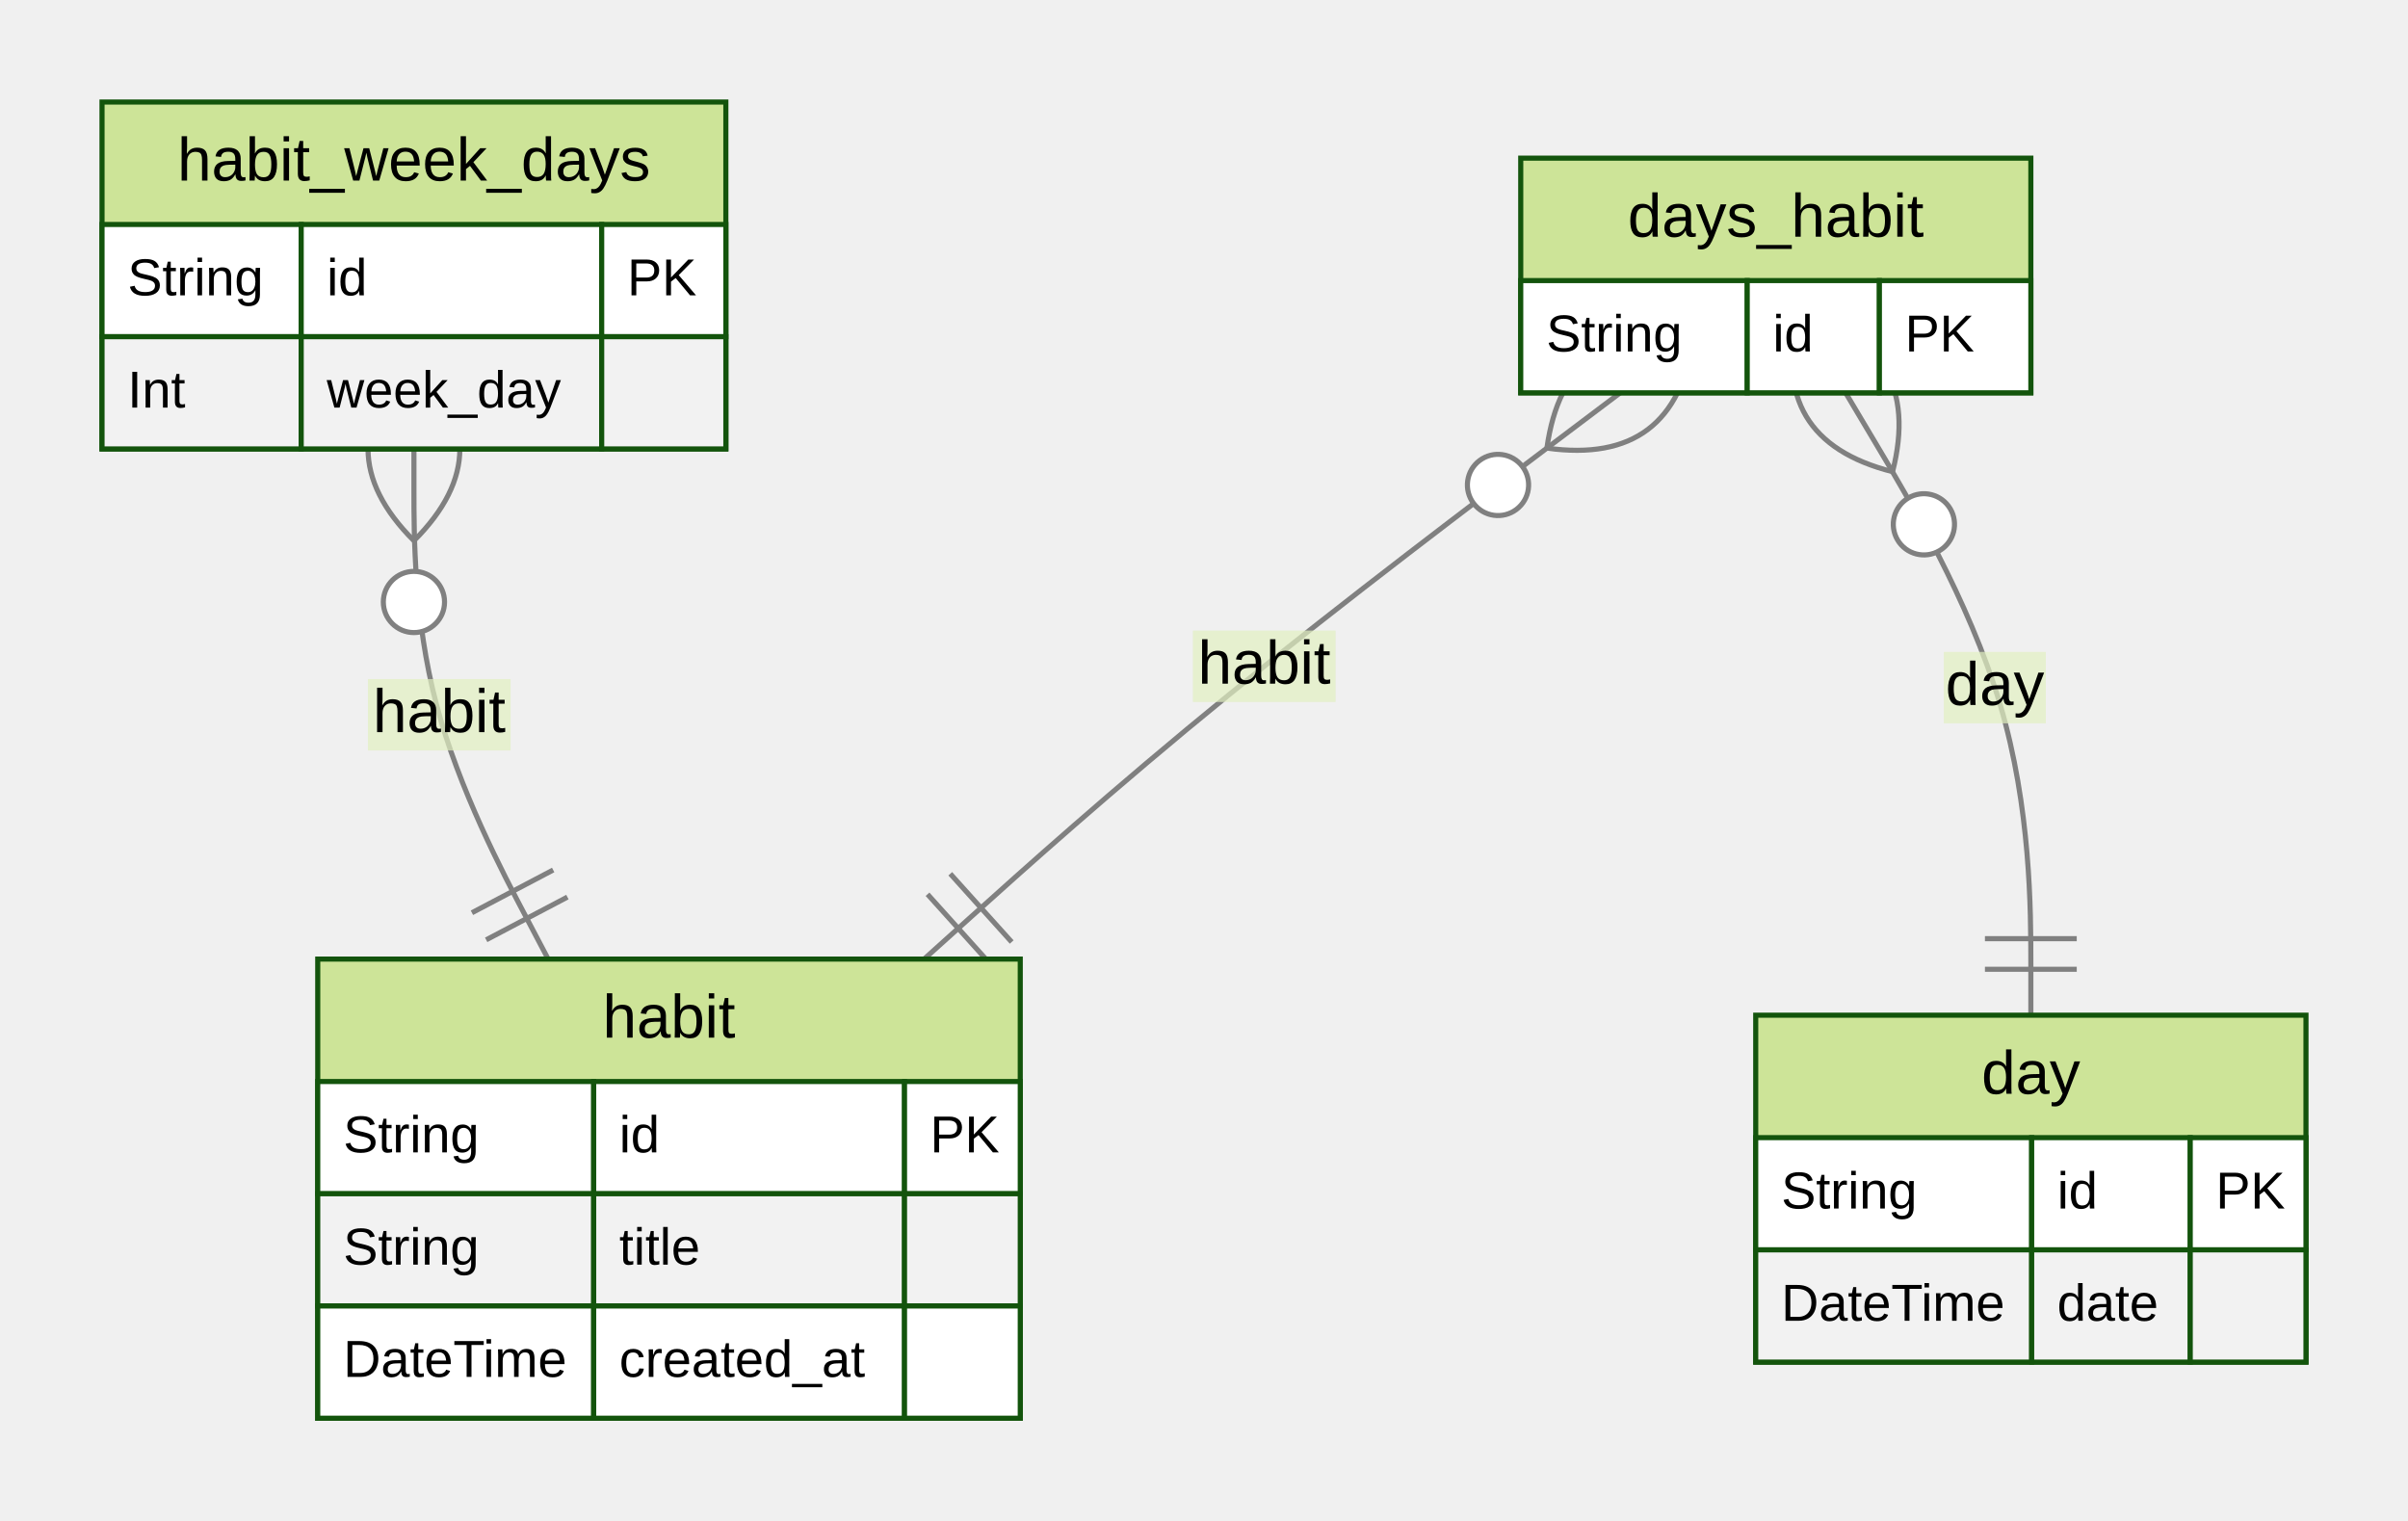
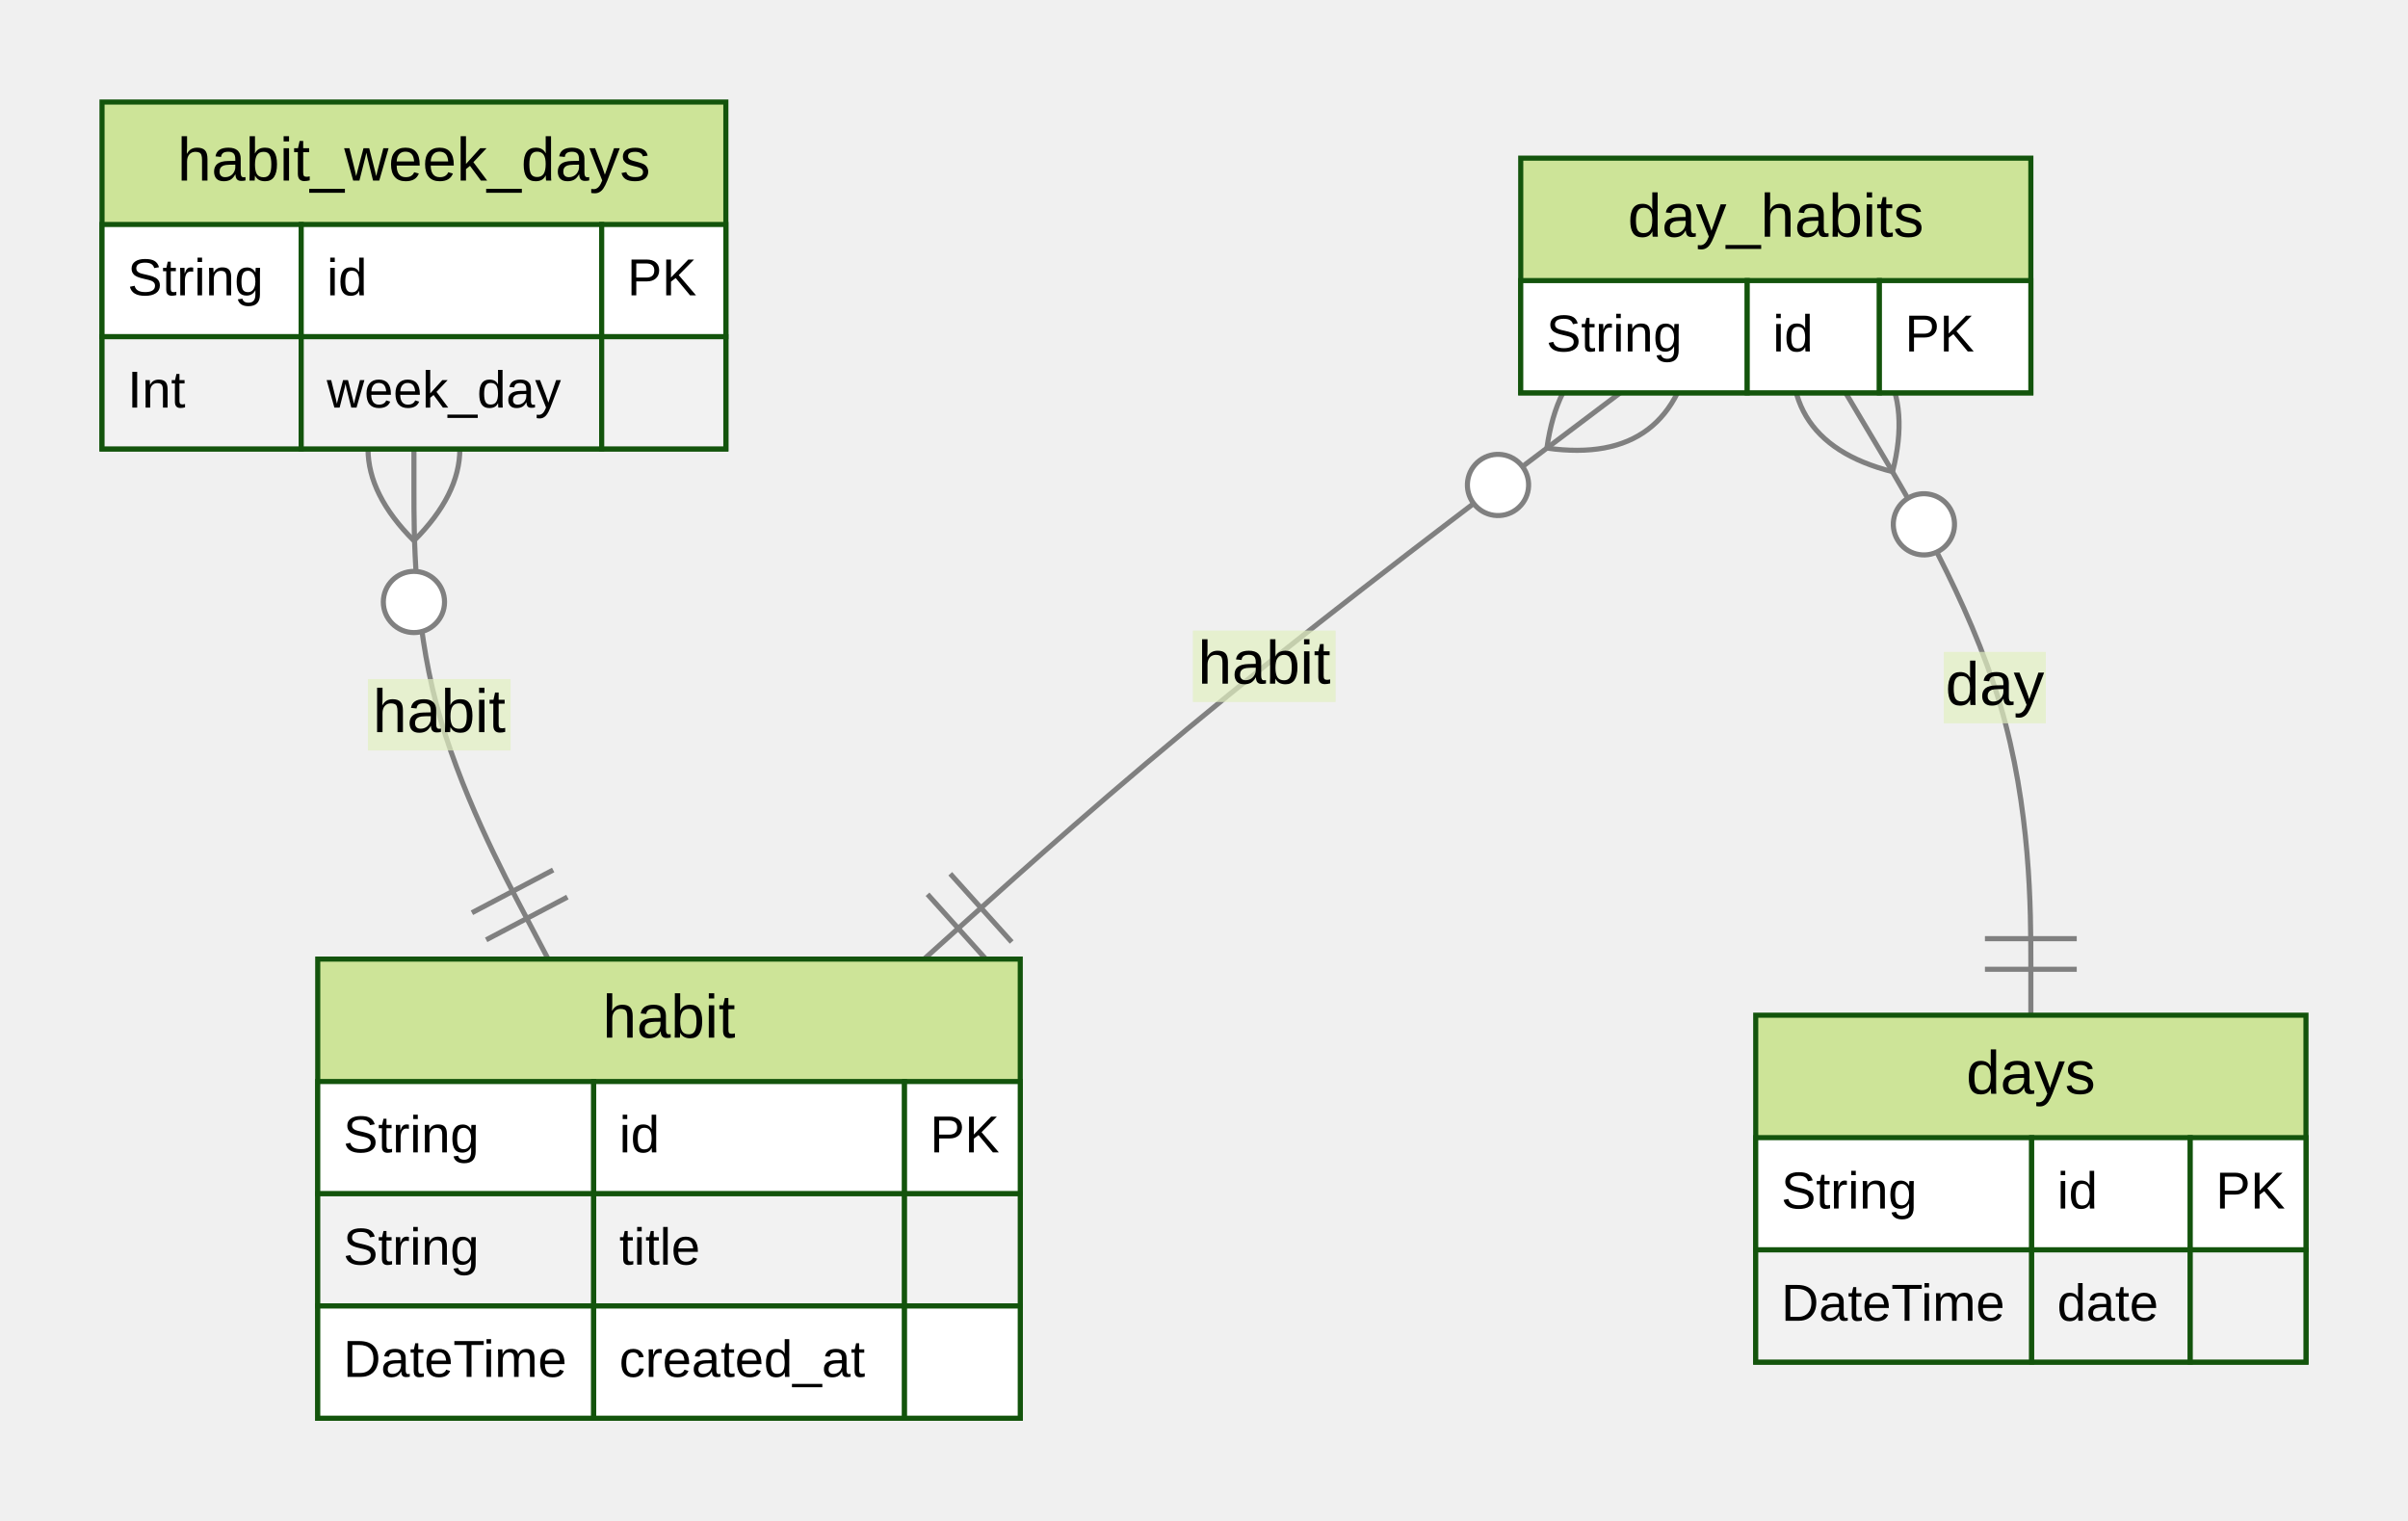
<svg xmlns="http://www.w3.org/2000/svg" aria-roledescription="er" viewBox="0 0 472.051 298" style="max-width: 472.051px; background-color: white;" width="100%" id="mermaid-0">
  <style>#mermaid-0{font-family:"trebuchet ms",verdana,arial,sans-serif;font-size:16px;fill:#000000;}#mermaid-0 .error-icon{fill:#552222;}#mermaid-0 .error-text{fill:#552222;stroke:#552222;}#mermaid-0 .edge-thickness-normal{stroke-width:2px;}#mermaid-0 .edge-thickness-thick{stroke-width:3.5px;}#mermaid-0 .edge-pattern-solid{stroke-dasharray:0;}#mermaid-0 .edge-pattern-dashed{stroke-dasharray:3;}#mermaid-0 .edge-pattern-dotted{stroke-dasharray:2;}#mermaid-0 .marker{fill:#000000;stroke:#000000;}#mermaid-0 .marker.cross{stroke:#000000;}#mermaid-0 svg{font-family:"trebuchet ms",verdana,arial,sans-serif;font-size:16px;}#mermaid-0 .entityBox{fill:#cde498;stroke:#13540c;}#mermaid-0 .attributeBoxOdd{fill:#ffffff;stroke:#13540c;}#mermaid-0 .attributeBoxEven{fill:#f2f2f2;stroke:#13540c;}#mermaid-0 .relationshipLabelBox{fill:hsl(78.158, 58.462%, 84.51%);opacity:0.7;background-color:hsl(78.158, 58.462%, 84.51%);}#mermaid-0 .relationshipLabelBox rect{opacity:0.5;}#mermaid-0 .relationshipLine{stroke:#000000;}#mermaid-0 .entityTitleText{text-anchor:middle;font-size:18px;fill:#000000;}#mermaid-0 :root{--mermaid-font-family:"trebuchet ms",verdana,arial,sans-serif;}</style>
  <g />
  <defs>
    <marker orient="auto" markerHeight="18" markerWidth="18" refY="9" refX="0" id="ONLY_ONE_START">
      <path d="M9,0 L9,18 M15,0 L15,18" fill="none" stroke="gray" />
    </marker>
  </defs>
  <defs>
    <marker orient="auto" markerHeight="18" markerWidth="18" refY="9" refX="18" id="ONLY_ONE_END">
      <path d="M3,0 L3,18 M9,0 L9,18" fill="none" stroke="gray" />
    </marker>
  </defs>
  <defs>
    <marker orient="auto" markerHeight="18" markerWidth="30" refY="9" refX="0" id="ZERO_OR_ONE_START">
      <circle r="6" cy="9" cx="21" fill="white" stroke="gray" />
      <path d="M9,0 L9,18" fill="none" stroke="gray" />
    </marker>
  </defs>
  <defs>
    <marker orient="auto" markerHeight="18" markerWidth="30" refY="9" refX="30" id="ZERO_OR_ONE_END">
      <circle r="6" cy="9" cx="9" fill="white" stroke="gray" />
      <path d="M21,0 L21,18" fill="none" stroke="gray" />
    </marker>
  </defs>
  <defs>
    <marker orient="auto" markerHeight="36" markerWidth="45" refY="18" refX="18" id="ONE_OR_MORE_START">
      <path d="M0,18 Q 18,0 36,18 Q 18,36 0,18 M42,9 L42,27" fill="none" stroke="gray" />
    </marker>
  </defs>
  <defs>
    <marker orient="auto" markerHeight="36" markerWidth="45" refY="18" refX="27" id="ONE_OR_MORE_END">
      <path d="M3,9 L3,27 M9,18 Q27,0 45,18 Q27,36 9,18" fill="none" stroke="gray" />
    </marker>
  </defs>
  <defs>
    <marker orient="auto" markerHeight="36" markerWidth="57" refY="18" refX="18" id="ZERO_OR_MORE_START">
      <circle r="6" cy="18" cx="48" fill="white" stroke="gray" />
      <path d="M0,18 Q18,0 36,18 Q18,36 0,18" fill="none" stroke="gray" />
    </marker>
  </defs>
  <defs>
    <marker orient="auto" markerHeight="36" markerWidth="57" refY="18" refX="39" id="ZERO_OR_MORE_END">
      <circle r="6" cy="18" cx="9" fill="white" stroke="gray" />
      <path d="M21,18 Q39,0 57,18 Q39,36 21,18" fill="none" stroke="gray" />
    </marker>
  </defs>
  <path style="stroke: gray; fill: none;" marker-start="url(#ZERO_OR_MORE_START)" marker-end="url(#ONLY_ONE_END)" d="M81.146,88L81.146,96.333C81.146,104.667,81.146,121.333,85.532,138C89.918,154.667,98.69,171.333,103.076,179.667L107.462,188" class="er relationshipLine" />
  <path style="stroke: gray; fill: none;" marker-start="url(#ZERO_OR_MORE_START)" marker-end="url(#ONLY_ONE_END)" d="M361.807,77L367.859,87.167C373.91,97.333,386.013,117.667,392.065,138C398.116,158.333,398.116,178.667,398.116,188.833L398.116,199" class="er relationshipLine" />
  <path style="stroke: gray; fill: none;" marker-start="url(#ZERO_OR_MORE_START)" marker-end="url(#ONLY_ONE_END)" d="M317.615,77L304.132,87.167C290.65,97.333,263.685,117.667,240.941,136.167C218.198,154.667,199.676,171.333,190.416,179.667L181.155,188" class="er relationshipLine" />
-   <g transform="translate(62.28748,188 )" id="entity-habit-cfcc93e3-7ba8-4baf-9dae-04fb31dd11cc">
+   <g transform="translate(62.28748,188 )" id="entity-habit-6a9a54ea-d85a-44c6-9e85-00de2038fea5">
    <rect height="90" width="137.718" y="0" x="0" class="er entityBox" />
-     <text style="dominant-baseline: middle; text-anchor: middle; font-size: 12px;" transform="translate(68.85901,12)" y="0" x="0" id="text-entity-habit-cfcc93e3-7ba8-4baf-9dae-04fb31dd11cc" class="er entityLabel">habit</text>
+     <text style="dominant-baseline: middle; text-anchor: middle; font-size: 12px;" transform="translate(68.85901,12)" y="0" x="0" id="text-entity-habit-6a9a54ea-d85a-44c6-9e85-00de2038fea5" class="er entityLabel">habit</text>
    <rect height="22" width="54.096" y="24" x="0" class="er attributeBoxOdd" />
-     <text style="dominant-baseline: middle; font-size: 10.2px;" transform="translate(5,35)" y="0" x="0" id="text-entity-habit-cfcc93e3-7ba8-4baf-9dae-04fb31dd11cc-attr-1-type" class="er entityLabel">String</text>
+     <text style="dominant-baseline: middle; font-size: 10.2px;" transform="translate(5,35)" y="0" x="0" id="text-entity-habit-6a9a54ea-d85a-44c6-9e85-00de2038fea5-attr-1-type" class="er entityLabel">String</text>
    <rect height="22" width="60.935" y="24" x="54.096" class="er attributeBoxOdd" />
-     <text style="dominant-baseline: middle; font-size: 10.2px;" transform="translate(59.09555,35)" y="0" x="0" id="text-entity-habit-cfcc93e3-7ba8-4baf-9dae-04fb31dd11cc-attr-1-name" class="er entityLabel">id</text>
+     <text style="dominant-baseline: middle; font-size: 10.2px;" transform="translate(59.09555,35)" y="0" x="0" id="text-entity-habit-6a9a54ea-d85a-44c6-9e85-00de2038fea5-attr-1-name" class="er entityLabel">id</text>
    <rect height="22" width="22.688" y="24" x="115.03" class="er attributeBoxOdd" />
-     <text style="dominant-baseline: middle; font-size: 10.2px;" transform="translate(120.0303,35)" y="0" x="0" id="text-entity-habit-cfcc93e3-7ba8-4baf-9dae-04fb31dd11cc-attr-1-key" class="er entityLabel">PK</text>
+     <text style="dominant-baseline: middle; font-size: 10.2px;" transform="translate(120.0303,35)" y="0" x="0" id="text-entity-habit-6a9a54ea-d85a-44c6-9e85-00de2038fea5-attr-1-key" class="er entityLabel">PK</text>
    <rect height="22" width="54.096" y="46" x="0" class="er attributeBoxEven" />
-     <text style="dominant-baseline: middle; font-size: 10.2px;" transform="translate(5,57)" y="0" x="0" id="text-entity-habit-cfcc93e3-7ba8-4baf-9dae-04fb31dd11cc-attr-2-type" class="er entityLabel">String</text>
+     <text style="dominant-baseline: middle; font-size: 10.2px;" transform="translate(5,57)" y="0" x="0" id="text-entity-habit-6a9a54ea-d85a-44c6-9e85-00de2038fea5-attr-2-type" class="er entityLabel">String</text>
    <rect height="22" width="60.935" y="46" x="54.096" class="er attributeBoxEven" />
-     <text style="dominant-baseline: middle; font-size: 10.2px;" transform="translate(59.09555,57)" y="0" x="0" id="text-entity-habit-cfcc93e3-7ba8-4baf-9dae-04fb31dd11cc-attr-2-name" class="er entityLabel">title</text>
+     <text style="dominant-baseline: middle; font-size: 10.2px;" transform="translate(59.09555,57)" y="0" x="0" id="text-entity-habit-6a9a54ea-d85a-44c6-9e85-00de2038fea5-attr-2-name" class="er entityLabel">title</text>
    <rect height="22" width="22.688" y="46" x="115.03" class="er attributeBoxEven" />
-     <text style="dominant-baseline: middle; font-size: 10.2px;" transform="translate(120.0303,57)" y="0" x="0" id="text-entity-habit-cfcc93e3-7ba8-4baf-9dae-04fb31dd11cc-attr-2-key" class="er entityLabel" />
+     <text style="dominant-baseline: middle; font-size: 10.2px;" transform="translate(120.0303,57)" y="0" x="0" id="text-entity-habit-6a9a54ea-d85a-44c6-9e85-00de2038fea5-attr-2-key" class="er entityLabel" />
    <rect height="22" width="54.096" y="68" x="0" class="er attributeBoxOdd" />
-     <text style="dominant-baseline: middle; font-size: 10.2px;" transform="translate(5,79)" y="0" x="0" id="text-entity-habit-cfcc93e3-7ba8-4baf-9dae-04fb31dd11cc-attr-3-type" class="er entityLabel">DateTime</text>
+     <text style="dominant-baseline: middle; font-size: 10.2px;" transform="translate(5,79)" y="0" x="0" id="text-entity-habit-6a9a54ea-d85a-44c6-9e85-00de2038fea5-attr-3-type" class="er entityLabel">DateTime</text>
    <rect height="22" width="60.935" y="68" x="54.096" class="er attributeBoxOdd" />
-     <text style="dominant-baseline: middle; font-size: 10.2px;" transform="translate(59.09555,79)" y="0" x="0" id="text-entity-habit-cfcc93e3-7ba8-4baf-9dae-04fb31dd11cc-attr-3-name" class="er entityLabel">created_at</text>
+     <text style="dominant-baseline: middle; font-size: 10.2px;" transform="translate(59.09555,79)" y="0" x="0" id="text-entity-habit-6a9a54ea-d85a-44c6-9e85-00de2038fea5-attr-3-name" class="er entityLabel">created_at</text>
    <rect height="22" width="22.688" y="68" x="115.03" class="er attributeBoxOdd" />
-     <text style="dominant-baseline: middle; font-size: 10.2px;" transform="translate(120.0303,79)" y="0" x="0" id="text-entity-habit-cfcc93e3-7ba8-4baf-9dae-04fb31dd11cc-attr-3-key" class="er entityLabel" />
+     <text style="dominant-baseline: middle; font-size: 10.2px;" transform="translate(120.0303,79)" y="0" x="0" id="text-entity-habit-6a9a54ea-d85a-44c6-9e85-00de2038fea5-attr-3-key" class="er entityLabel" />
  </g>
-   <g transform="translate(344.182,199 )" id="entity-day-aa028772-fa9e-4a63-893e-702f2fdf4080">
+   <g transform="translate(344.182,199 )" id="entity-days-282d31e9-6720-4424-a042-ccb55b4f6ce0">
    <rect height="68" width="107.869" y="0" x="0" class="er entityBox" />
-     <text style="dominant-baseline: middle; text-anchor: middle; font-size: 12px;" transform="translate(53.93452,12)" y="0" x="0" id="text-entity-day-aa028772-fa9e-4a63-893e-702f2fdf4080" class="er entityLabel">day</text>
+     <text style="dominant-baseline: middle; text-anchor: middle; font-size: 12px;" transform="translate(53.93452,12)" y="0" x="0" id="text-entity-days-282d31e9-6720-4424-a042-ccb55b4f6ce0" class="er entityLabel">days</text>
    <rect height="22" width="54.096" y="24" x="0" class="er attributeBoxOdd" />
-     <text style="dominant-baseline: middle; font-size: 10.2px;" transform="translate(5,35)" y="0" x="0" id="text-entity-day-aa028772-fa9e-4a63-893e-702f2fdf4080-attr-1-type" class="er entityLabel">String</text>
+     <text style="dominant-baseline: middle; font-size: 10.2px;" transform="translate(5,35)" y="0" x="0" id="text-entity-days-282d31e9-6720-4424-a042-ccb55b4f6ce0-attr-1-type" class="er entityLabel">String</text>
    <rect height="22" width="31.086" y="24" x="54.096" class="er attributeBoxOdd" />
-     <text style="dominant-baseline: middle; font-size: 10.2px;" transform="translate(59.09555,35)" y="0" x="0" id="text-entity-day-aa028772-fa9e-4a63-893e-702f2fdf4080-attr-1-name" class="er entityLabel">id</text>
+     <text style="dominant-baseline: middle; font-size: 10.2px;" transform="translate(59.09555,35)" y="0" x="0" id="text-entity-days-282d31e9-6720-4424-a042-ccb55b4f6ce0-attr-1-name" class="er entityLabel">id</text>
    <rect height="22" width="22.688" y="24" x="85.181" class="er attributeBoxOdd" />
-     <text style="dominant-baseline: middle; font-size: 10.2px;" transform="translate(90.18137,35)" y="0" x="0" id="text-entity-day-aa028772-fa9e-4a63-893e-702f2fdf4080-attr-1-key" class="er entityLabel">PK</text>
+     <text style="dominant-baseline: middle; font-size: 10.2px;" transform="translate(90.18137,35)" y="0" x="0" id="text-entity-days-282d31e9-6720-4424-a042-ccb55b4f6ce0-attr-1-key" class="er entityLabel">PK</text>
    <rect height="22" width="54.096" y="46" x="0" class="er attributeBoxEven" />
-     <text style="dominant-baseline: middle; font-size: 10.2px;" transform="translate(5,57)" y="0" x="0" id="text-entity-day-aa028772-fa9e-4a63-893e-702f2fdf4080-attr-2-type" class="er entityLabel">DateTime</text>
+     <text style="dominant-baseline: middle; font-size: 10.2px;" transform="translate(5,57)" y="0" x="0" id="text-entity-days-282d31e9-6720-4424-a042-ccb55b4f6ce0-attr-2-type" class="er entityLabel">DateTime</text>
    <rect height="22" width="31.086" y="46" x="54.096" class="er attributeBoxEven" />
-     <text style="dominant-baseline: middle; font-size: 10.2px;" transform="translate(59.09555,57)" y="0" x="0" id="text-entity-day-aa028772-fa9e-4a63-893e-702f2fdf4080-attr-2-name" class="er entityLabel">date</text>
+     <text style="dominant-baseline: middle; font-size: 10.2px;" transform="translate(59.09555,57)" y="0" x="0" id="text-entity-days-282d31e9-6720-4424-a042-ccb55b4f6ce0-attr-2-name" class="er entityLabel">date</text>
    <rect height="22" width="22.688" y="46" x="85.181" class="er attributeBoxEven" />
-     <text style="dominant-baseline: middle; font-size: 10.2px;" transform="translate(90.18137,57)" y="0" x="0" id="text-entity-day-aa028772-fa9e-4a63-893e-702f2fdf4080-attr-2-key" class="er entityLabel" />
+     <text style="dominant-baseline: middle; font-size: 10.2px;" transform="translate(90.18137,57)" y="0" x="0" id="text-entity-days-282d31e9-6720-4424-a042-ccb55b4f6ce0-attr-2-key" class="er entityLabel" />
  </g>
-   <g transform="translate(20,20 )" id="entity-habitweekdays-6fa87110-2550-4673-aef9-10926e3c2ce2">
+   <g transform="translate(20,20 )" id="entity-habitweekdays-cbe50a3b-f612-4a07-a14e-6dd19ef16c4b">
    <rect height="68" width="122.293" y="0" x="0" class="er entityBox" />
-     <text style="dominant-baseline: middle; text-anchor: middle; font-size: 12px;" transform="translate(61.14648,12)" y="0" x="0" id="text-entity-habitweekdays-6fa87110-2550-4673-aef9-10926e3c2ce2" class="er entityLabel">habit_week_days</text>
+     <text style="dominant-baseline: middle; text-anchor: middle; font-size: 12px;" transform="translate(61.14648,12)" y="0" x="0" id="text-entity-habitweekdays-cbe50a3b-f612-4a07-a14e-6dd19ef16c4b" class="er entityLabel">habit_week_days</text>
    <rect height="22" width="39.048" y="24" x="0" class="er attributeBoxOdd" />
-     <text style="dominant-baseline: middle; font-size: 10.2px;" transform="translate(5,35)" y="0" x="0" id="text-entity-habitweekdays-6fa87110-2550-4673-aef9-10926e3c2ce2-attr-1-type" class="er entityLabel">String</text>
+     <text style="dominant-baseline: middle; font-size: 10.2px;" transform="translate(5,35)" y="0" x="0" id="text-entity-habitweekdays-cbe50a3b-f612-4a07-a14e-6dd19ef16c4b-attr-1-type" class="er entityLabel">String</text>
    <rect height="22" width="58.904" y="24" x="39.048" class="er attributeBoxOdd" />
-     <text style="dominant-baseline: middle; font-size: 10.2px;" transform="translate(44.04844,35)" y="0" x="0" id="text-entity-habitweekdays-6fa87110-2550-4673-aef9-10926e3c2ce2-attr-1-name" class="er entityLabel">id</text>
+     <text style="dominant-baseline: middle; font-size: 10.2px;" transform="translate(44.04844,35)" y="0" x="0" id="text-entity-habitweekdays-cbe50a3b-f612-4a07-a14e-6dd19ef16c4b-attr-1-name" class="er entityLabel">id</text>
    <rect height="22" width="24.34" y="24" x="97.953" class="er attributeBoxOdd" />
-     <text style="dominant-baseline: middle; font-size: 10.2px;" transform="translate(102.9529,35)" y="0" x="0" id="text-entity-habitweekdays-6fa87110-2550-4673-aef9-10926e3c2ce2-attr-1-key" class="er entityLabel">PK</text>
+     <text style="dominant-baseline: middle; font-size: 10.2px;" transform="translate(102.9529,35)" y="0" x="0" id="text-entity-habitweekdays-cbe50a3b-f612-4a07-a14e-6dd19ef16c4b-attr-1-key" class="er entityLabel">PK</text>
    <rect height="22" width="39.048" y="46" x="0" class="er attributeBoxEven" />
-     <text style="dominant-baseline: middle; font-size: 10.2px;" transform="translate(5,57)" y="0" x="0" id="text-entity-habitweekdays-6fa87110-2550-4673-aef9-10926e3c2ce2-attr-2-type" class="er entityLabel">Int</text>
+     <text style="dominant-baseline: middle; font-size: 10.2px;" transform="translate(5,57)" y="0" x="0" id="text-entity-habitweekdays-cbe50a3b-f612-4a07-a14e-6dd19ef16c4b-attr-2-type" class="er entityLabel">Int</text>
    <rect height="22" width="58.904" y="46" x="39.048" class="er attributeBoxEven" />
-     <text style="dominant-baseline: middle; font-size: 10.2px;" transform="translate(44.04844,57)" y="0" x="0" id="text-entity-habitweekdays-6fa87110-2550-4673-aef9-10926e3c2ce2-attr-2-name" class="er entityLabel">week_day</text>
+     <text style="dominant-baseline: middle; font-size: 10.2px;" transform="translate(44.04844,57)" y="0" x="0" id="text-entity-habitweekdays-cbe50a3b-f612-4a07-a14e-6dd19ef16c4b-attr-2-name" class="er entityLabel">week_day</text>
    <rect height="22" width="24.34" y="46" x="97.953" class="er attributeBoxEven" />
-     <text style="dominant-baseline: middle; font-size: 10.2px;" transform="translate(102.9529,57)" y="0" x="0" id="text-entity-habitweekdays-6fa87110-2550-4673-aef9-10926e3c2ce2-attr-2-key" class="er entityLabel" />
+     <text style="dominant-baseline: middle; font-size: 10.2px;" transform="translate(102.9529,57)" y="0" x="0" id="text-entity-habitweekdays-cbe50a3b-f612-4a07-a14e-6dd19ef16c4b-attr-2-key" class="er entityLabel" />
  </g>
-   <g transform="translate(298.1165,31 )" id="entity-dayshabit-9ed1f498-9224-4f37-bcc5-300822e2e098">
+   <g transform="translate(298.1165,31 )" id="entity-dayhabits-02370abc-5cb7-42de-91c0-04b3191e5219">
    <rect height="46" width="100" y="0" x="0" class="er entityBox" />
-     <text style="dominant-baseline: middle; text-anchor: middle; font-size: 12px;" transform="translate(50,12)" y="0" x="0" id="text-entity-dayshabit-9ed1f498-9224-4f37-bcc5-300822e2e098" class="er entityLabel">days_habit</text>
+     <text style="dominant-baseline: middle; text-anchor: middle; font-size: 12px;" transform="translate(50,12)" y="0" x="0" id="text-entity-dayhabits-02370abc-5cb7-42de-91c0-04b3191e5219" class="er entityLabel">day_habits</text>
    <rect height="22" width="44.399" y="24" x="0" class="er attributeBoxOdd" />
-     <text style="dominant-baseline: middle; font-size: 10.2px;" transform="translate(5,35)" y="0" x="0" id="text-entity-dayshabit-9ed1f498-9224-4f37-bcc5-300822e2e098-attr-1-type" class="er entityLabel">String</text>
+     <text style="dominant-baseline: middle; font-size: 10.2px;" transform="translate(5,35)" y="0" x="0" id="text-entity-dayhabits-02370abc-5cb7-42de-91c0-04b3191e5219-attr-1-type" class="er entityLabel">String</text>
    <rect height="22" width="25.911" y="24" x="44.399" class="er attributeBoxOdd" />
-     <text style="dominant-baseline: middle; font-size: 10.2px;" transform="translate(49.39862,35)" y="0" x="0" id="text-entity-dayshabit-9ed1f498-9224-4f37-bcc5-300822e2e098-attr-1-name" class="er entityLabel">id</text>
+     <text style="dominant-baseline: middle; font-size: 10.2px;" transform="translate(49.39862,35)" y="0" x="0" id="text-entity-dayhabits-02370abc-5cb7-42de-91c0-04b3191e5219-attr-1-name" class="er entityLabel">id</text>
    <rect height="22" width="29.69" y="24" x="70.31" class="er attributeBoxOdd" />
-     <text style="dominant-baseline: middle; font-size: 10.2px;" transform="translate(75.30976,35)" y="0" x="0" id="text-entity-dayshabit-9ed1f498-9224-4f37-bcc5-300822e2e098-attr-1-key" class="er entityLabel">PK</text>
+     <text style="dominant-baseline: middle; font-size: 10.2px;" transform="translate(75.30976,35)" y="0" x="0" id="text-entity-dayhabits-02370abc-5cb7-42de-91c0-04b3191e5219-attr-1-key" class="er entityLabel">PK</text>
  </g>
  <rect height="14" width="27.969" y="133.109" x="72.126" class="er relationshipLabelBox" />
  <text style="text-anchor: middle; dominant-baseline: middle; font-size: 12px;" y="140.109" x="86.11" id="rel1" class="er relationshipLabel">habit</text>
  <rect height="14" width="19.99" y="127.788" x="381.065" class="er relationshipLabelBox" />
  <text style="text-anchor: middle; dominant-baseline: middle; font-size: 12px;" y="134.788" x="391.06" id="rel2" class="er relationshipLabel">day</text>
  <rect height="14" width="27.969" y="123.605" x="233.851" class="er relationshipLabelBox" />
  <text style="text-anchor: middle; dominant-baseline: middle; font-size: 12px;" y="130.605" x="247.836" id="rel3" class="er relationshipLabel">habit</text>
</svg>
